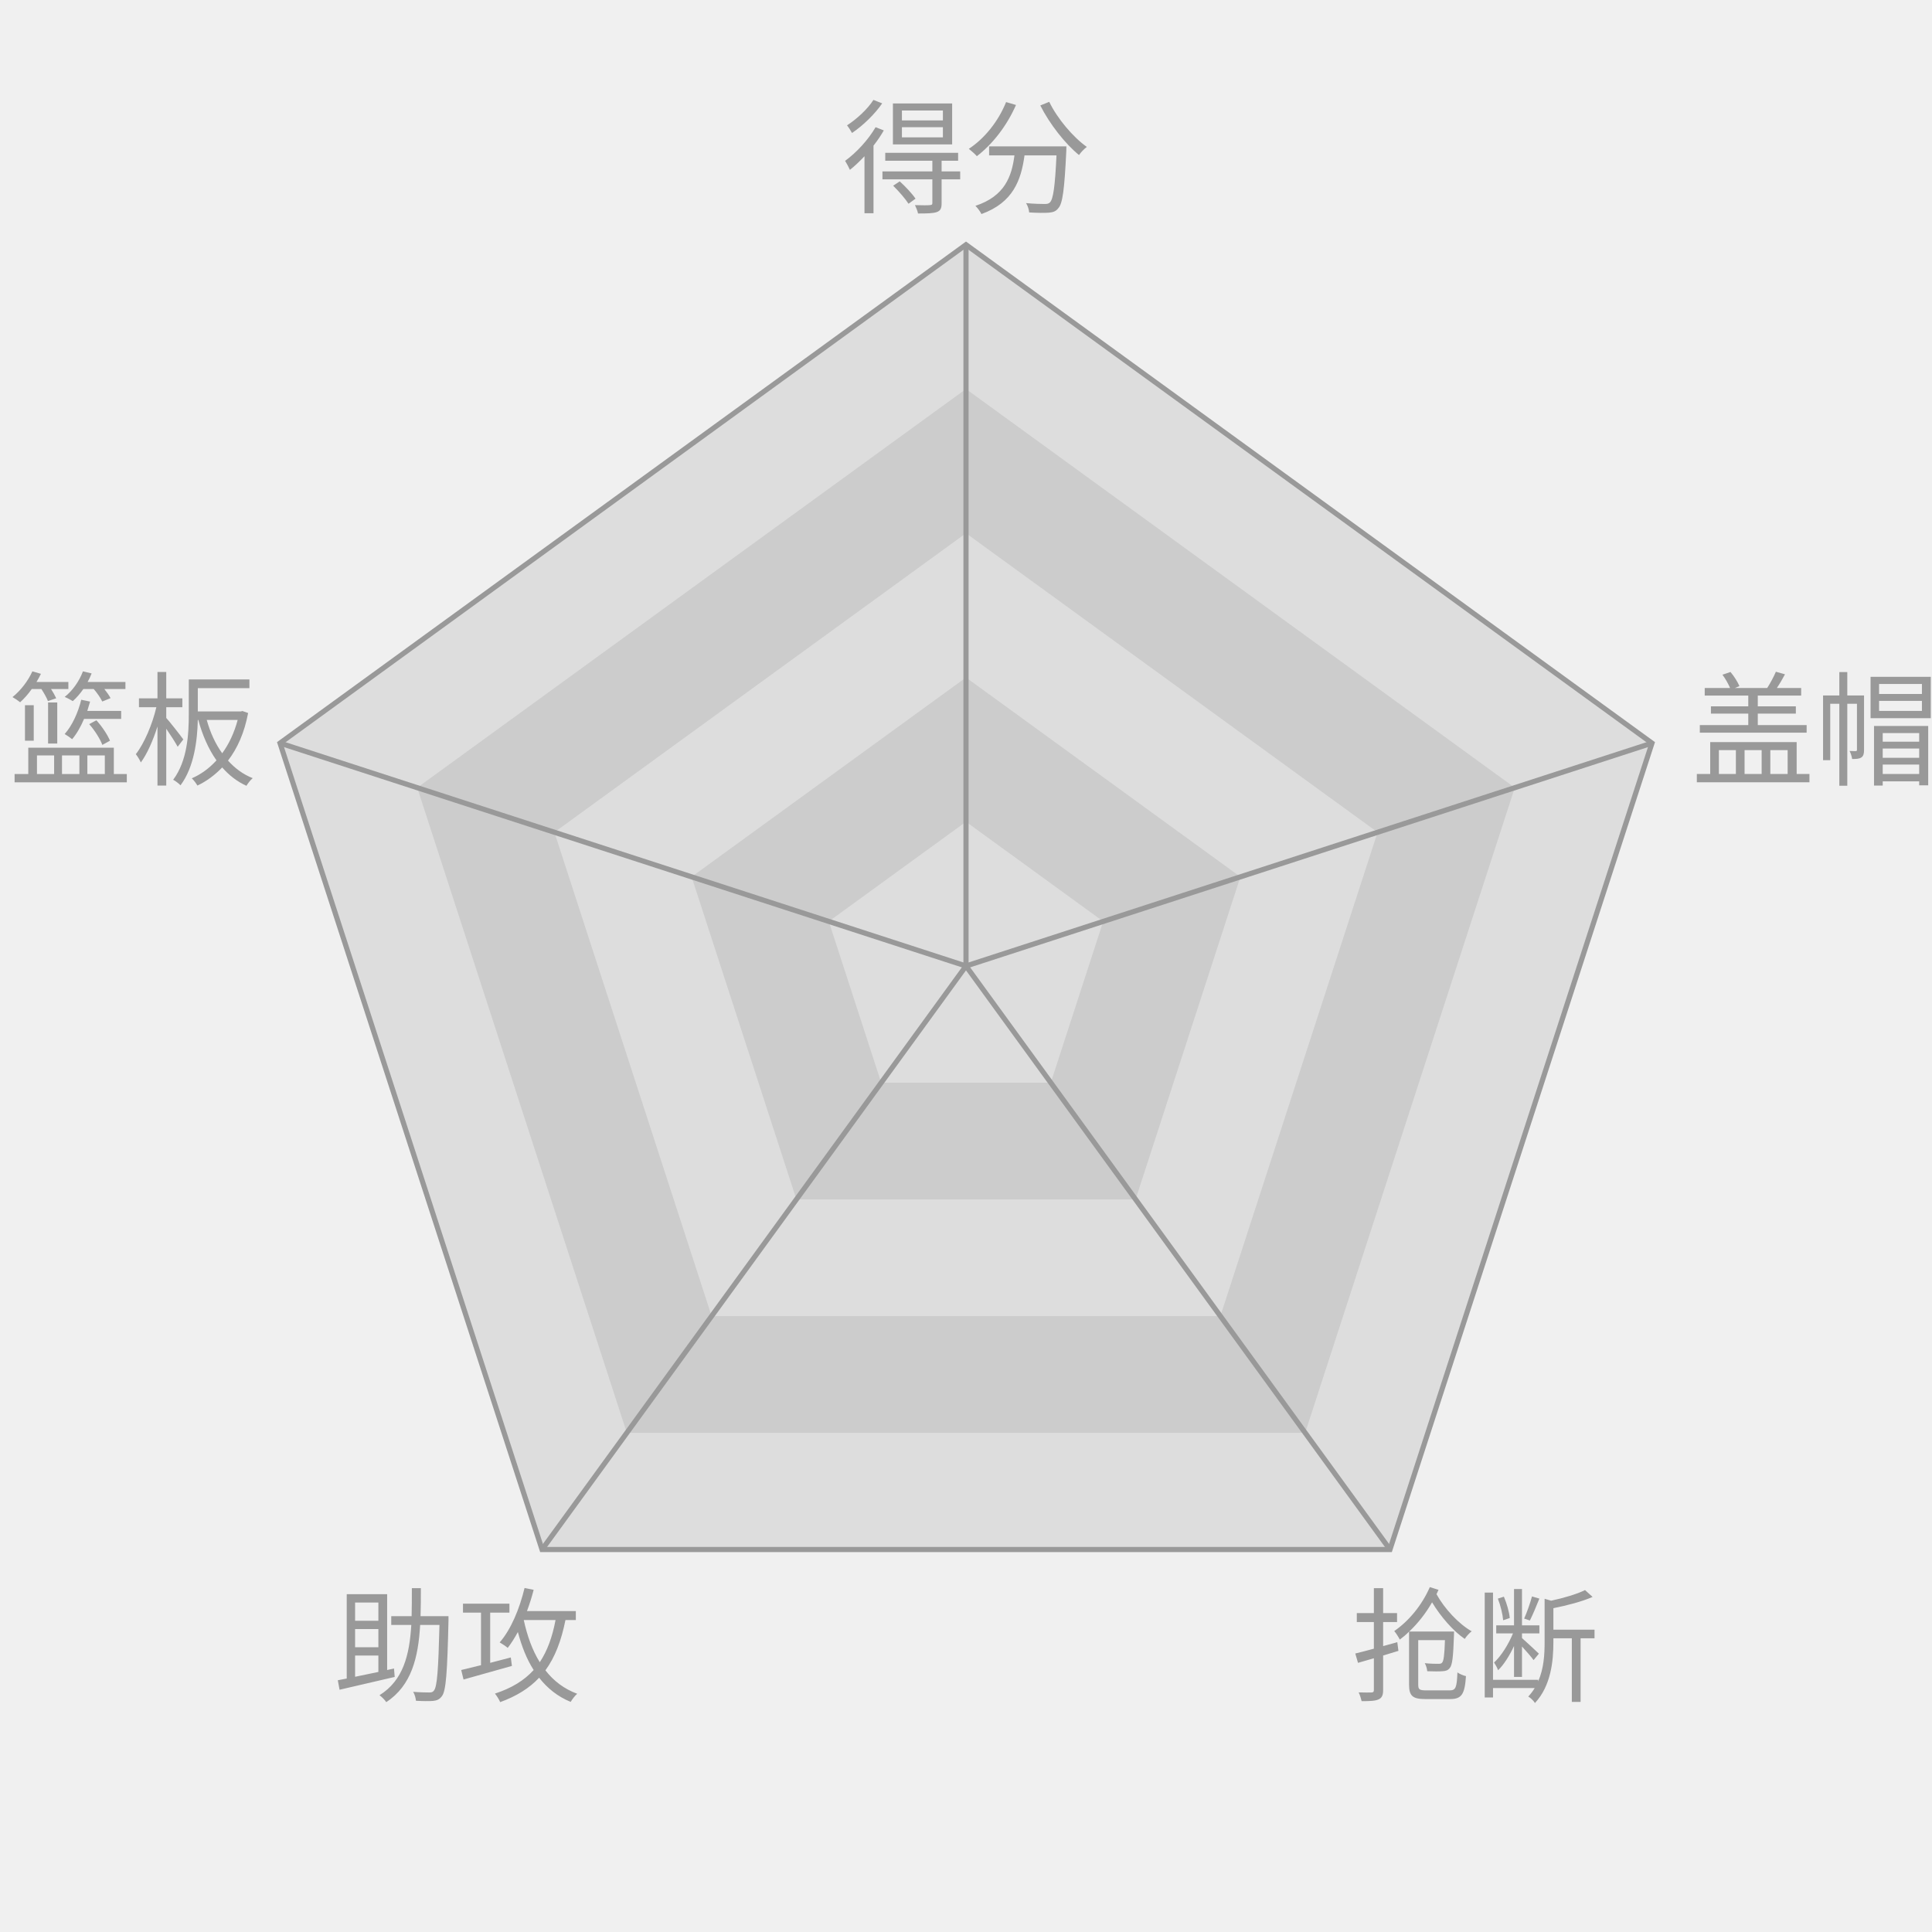
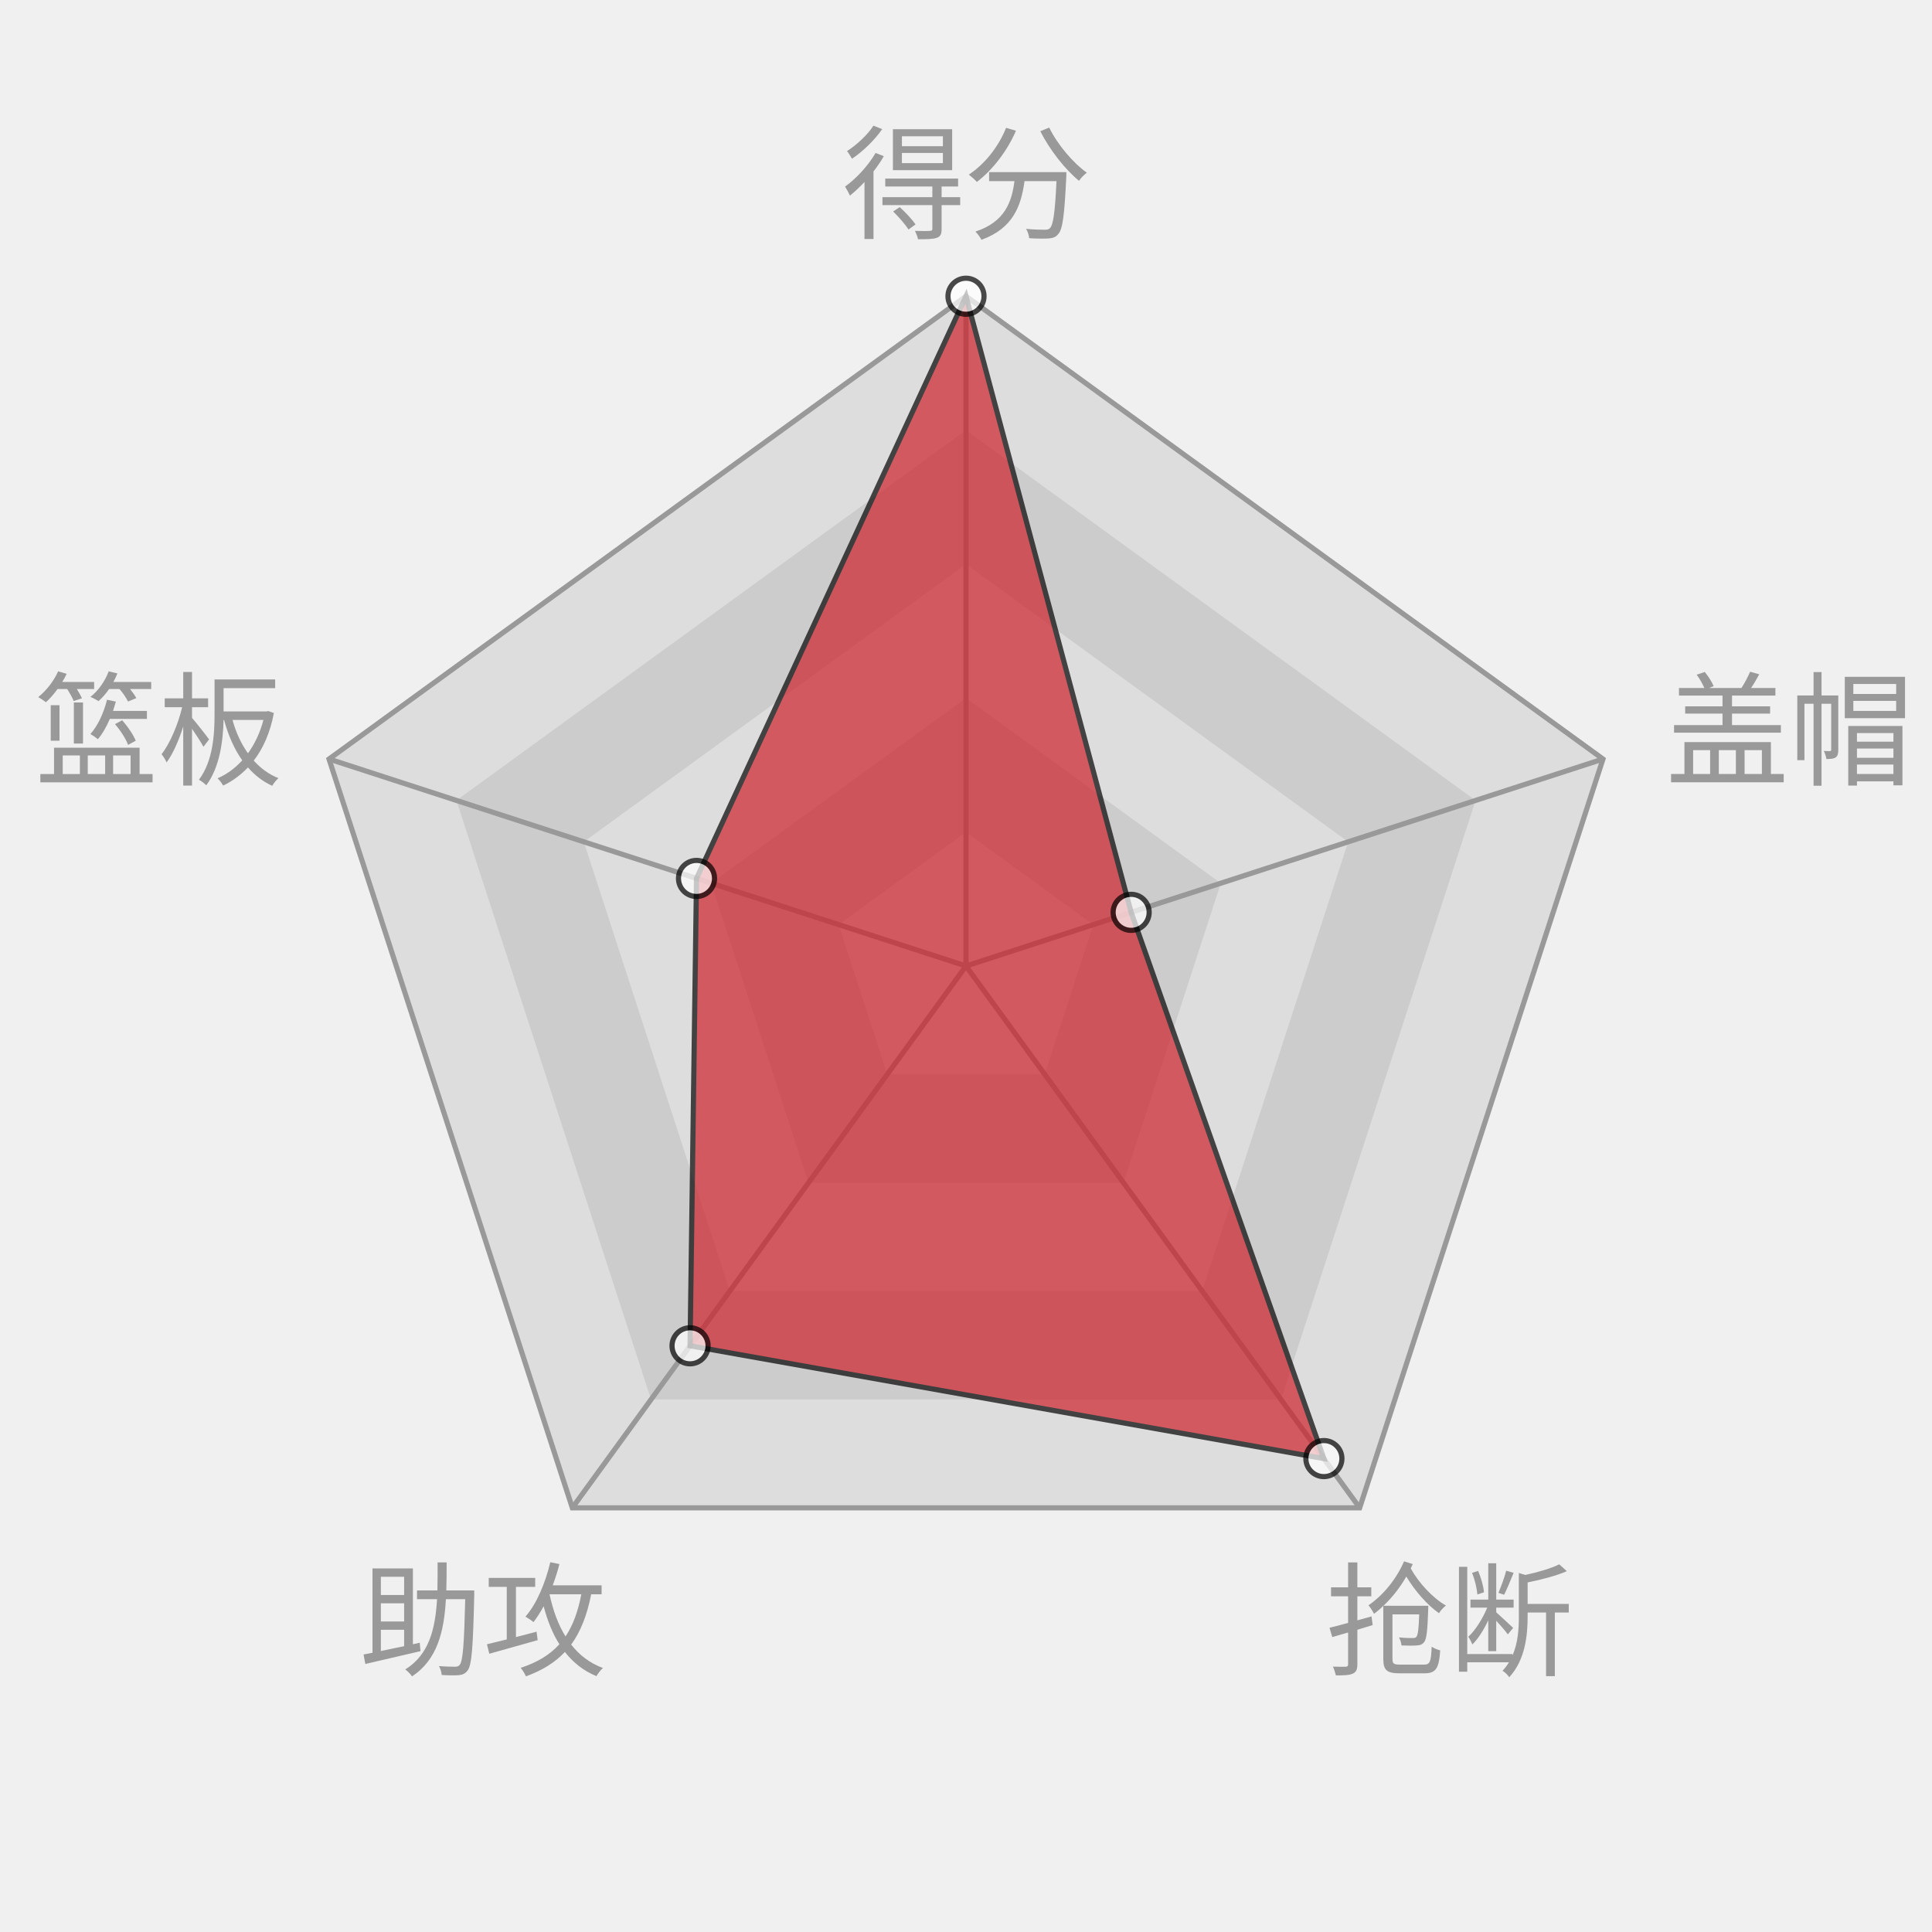
<svg xmlns="http://www.w3.org/2000/svg" width="375" height="375" version="1.1">
-   <polygon points="187.5,47.5 54.352,144.238 105.21,300.762 269.79,300.762 320.648,144.238" style="fill:#DDD; stroke:#999; stroke-width:1;" />
-   <polygon points="187.5,75.5 80.982,152.89 121.668,278.11 253.332,278.11 294.018,152.89" style="fill:#CCC;" />
-   <polygon points="187.5,103.5 107.611,161.543 138.126,255.457 236.874,255.457 267.389,161.543" style="fill:#DDD;" />
-   <polygon points="187.5,131.5 134.241,170.195 154.584,232.805 220.416,232.805 240.759,170.195" style="fill:#CCC;" />
-   <polygon points="187.5,159.5 160.87,178.848 171.042,210.152 203.958,210.152 214.13,178.848" style="fill:#DDD;" />
-   <line x1="187.5" y1="187.5" x2="187.5" y2="47.5" style="stroke:#999; stroke-width:1;" />
-   <line x1="187.5" y1="187.5" x2="54.352" y2="144.238" style="stroke:#999; stroke-width:1;" />
-   <line x1="187.5" y1="187.5" x2="105.21" y2="300.762" style="stroke:#999; stroke-width:1;" />
-   <line x1="187.5" y1="187.5" x2="269.79" y2="300.762" style="stroke:#999; stroke-width:1;" />
-   <line x1="187.5" y1="187.5" x2="320.648" y2="144.238" style="stroke:#999; stroke-width:1;" />
-   <text x="187.5" y="39.5" style="fill:#999; font-size:24px; text-anchor:middle;">得分</text>
-   <text x="25.723" y="150.585" style="fill:#999; font-size:24px; text-anchor:middle;">篮板</text>
-   <text x="88.752" y="328.415" style="fill:#999; font-size:24px; text-anchor:middle;">助攻</text>
-   <text x="286.248" y="328.415" style="fill:#999; font-size:24px; text-anchor:middle;">抢断</text>
-   <text x="352.277" y="150.585" style="fill:#999; font-size:24px; text-anchor:middle;">盖帽</text>
+   <polygon points="187.5,57.5 63.863,147.328 111.088,292.672 263.912,292.672 311.137,147.328" style="fill:#DDD; stroke:#999; stroke-width:1;" />
+   <polygon points="187.5,83.5 88.59,155.362 126.37,271.638 248.63,271.638 286.41,155.362" style="fill:#CCC;" />
+   <polygon points="187.5,109.5 113.318,163.397 141.653,250.603 233.347,250.603 261.682,163.397" style="fill:#DDD;" />
+   <polygon points="187.5,135.5 138.045,171.431 156.935,229.569 218.065,229.569 236.955,171.431" style="fill:#CCC;" />
+   <polygon points="187.5,161.5 162.773,179.466 172.218,208.534 202.782,208.534 212.227,179.466" style="fill:#DDD;" />
+   <line x1="187.5" y1="187.5" x2="187.5" y2="57.5" style="stroke:#999; stroke-width:1;" />
+   <line x1="187.5" y1="187.5" x2="63.863" y2="147.328" style="stroke:#999; stroke-width:1;" />
+   <line x1="187.5" y1="187.5" x2="111.088" y2="292.672" style="stroke:#999; stroke-width:1;" />
+   <line x1="187.5" y1="187.5" x2="263.912" y2="292.672" style="stroke:#999; stroke-width:1;" />
+   <line x1="187.5" y1="187.5" x2="311.137" y2="147.328" style="stroke:#999; stroke-width:1;" />
+   <text x="187.5" y="44.5" style="fill:#999; font-size:24px; text-anchor:middle;">得分</text>
+   <text x="30.723" y="150.585" style="fill:#999; font-size:24px; text-anchor:middle;">篮板</text>
+   <text x="93.752" y="323.415" style="fill:#999; font-size:24px; text-anchor:middle;">助攻</text>
+   <text x="281.248" y="323.415" style="fill:#999; font-size:24px; text-anchor:middle;">抢断</text>
+   <text x="347.277" y="150.585" style="fill:#999; font-size:24px; text-anchor:middle;">盖帽</text>
+   <polygon points="187.5,57.5 135.192,170.504 133.94,261.219 256.966,283.111 219.554,177.085" style="fill:#CD212B; opacity:0.7; stroke:#000; stroke-width:1;" />
+   <circle cx="187.5" cy="57.5" r="3.5" style="fill:#FFF; opacity:0.7; stroke:#000; stroke-width:1;" />
+   <circle cx="135.192" cy="170.504" r="3.5" style="fill:#FFF; opacity:0.7; stroke:#000; stroke-width:1;" />
+   <circle cx="133.94" cy="261.219" r="3.5" style="fill:#FFF; opacity:0.7; stroke:#000; stroke-width:1;" />
+   <circle cx="256.966" cy="283.111" r="3.5" style="fill:#FFF; opacity:0.7; stroke:#000; stroke-width:1;" />
+   <circle cx="219.554" cy="177.085" r="3.5" style="fill:#FFF; opacity:0.7; stroke:#000; stroke-width:1;" />
</svg>
